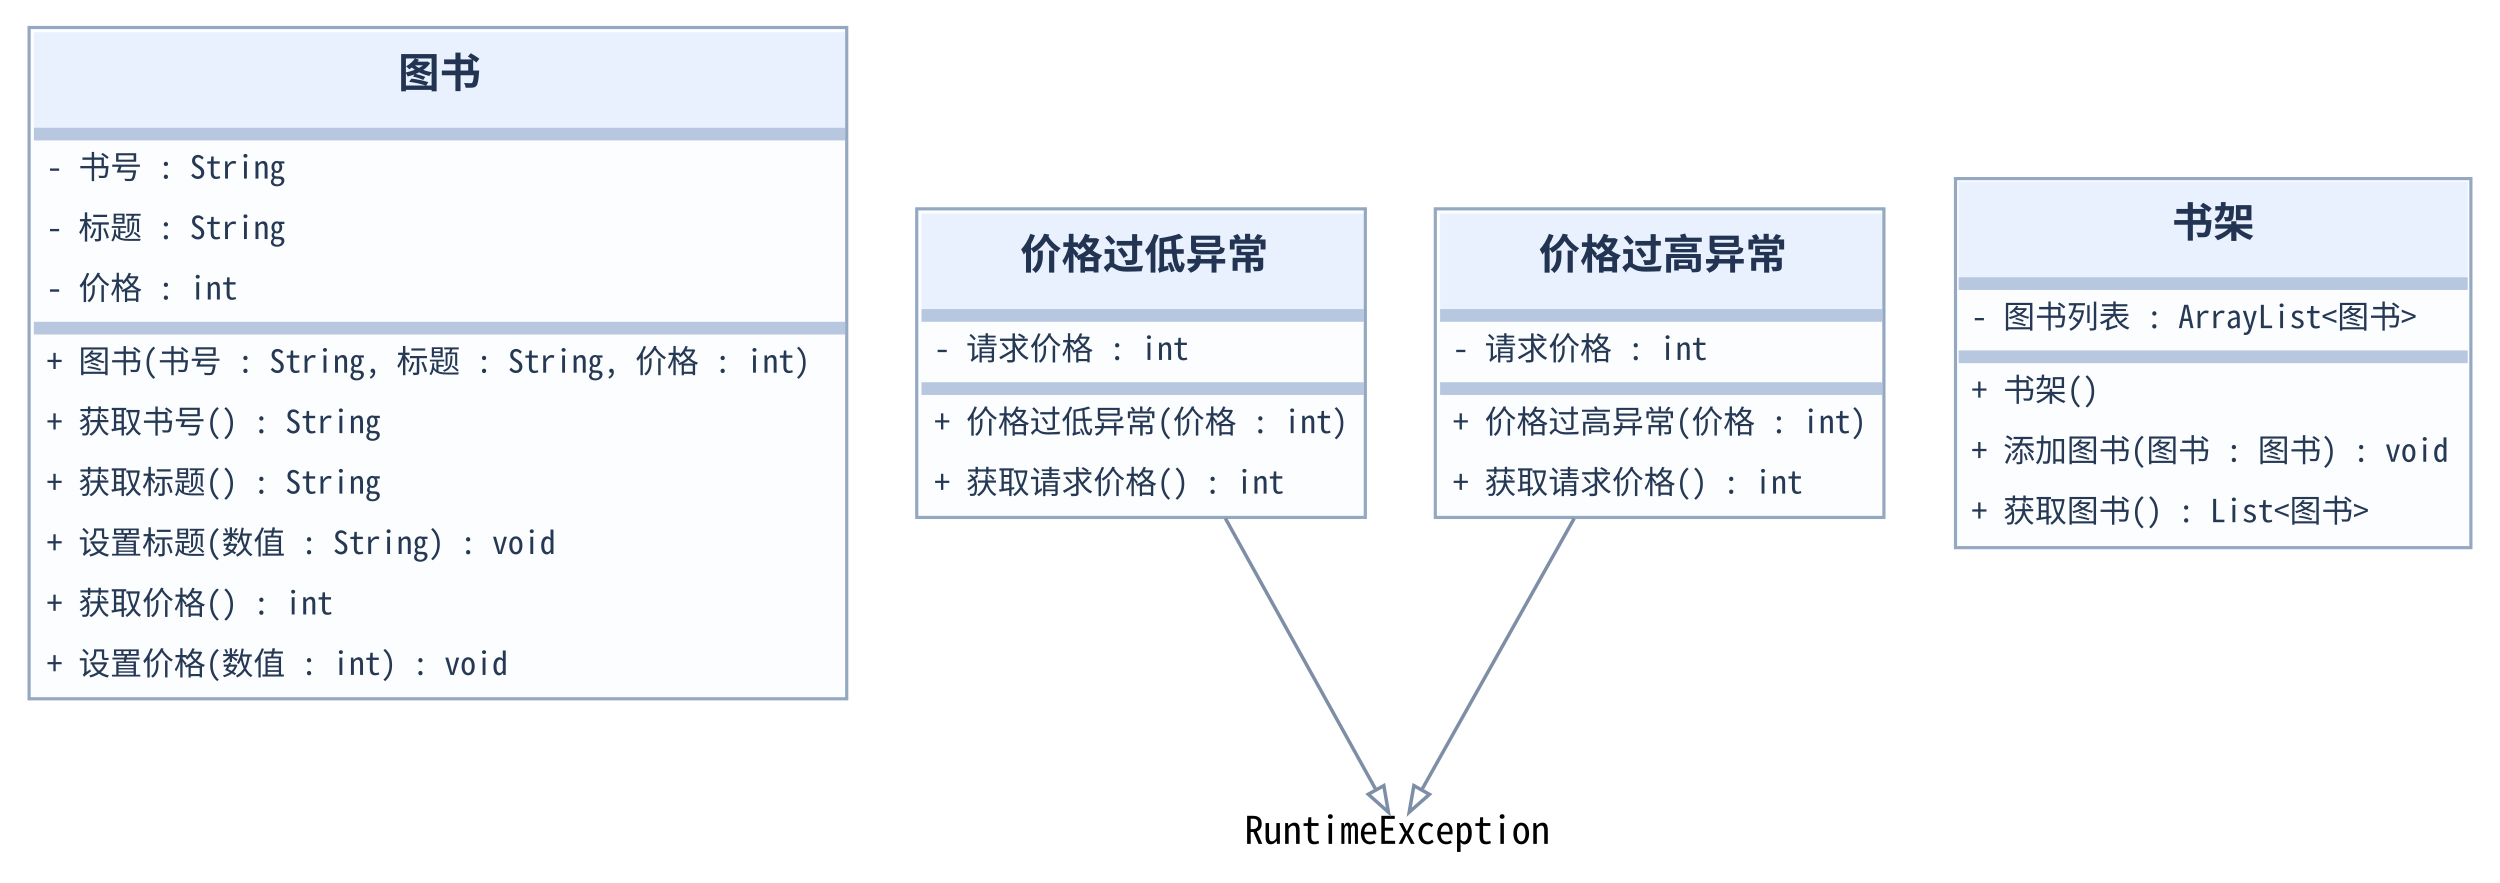
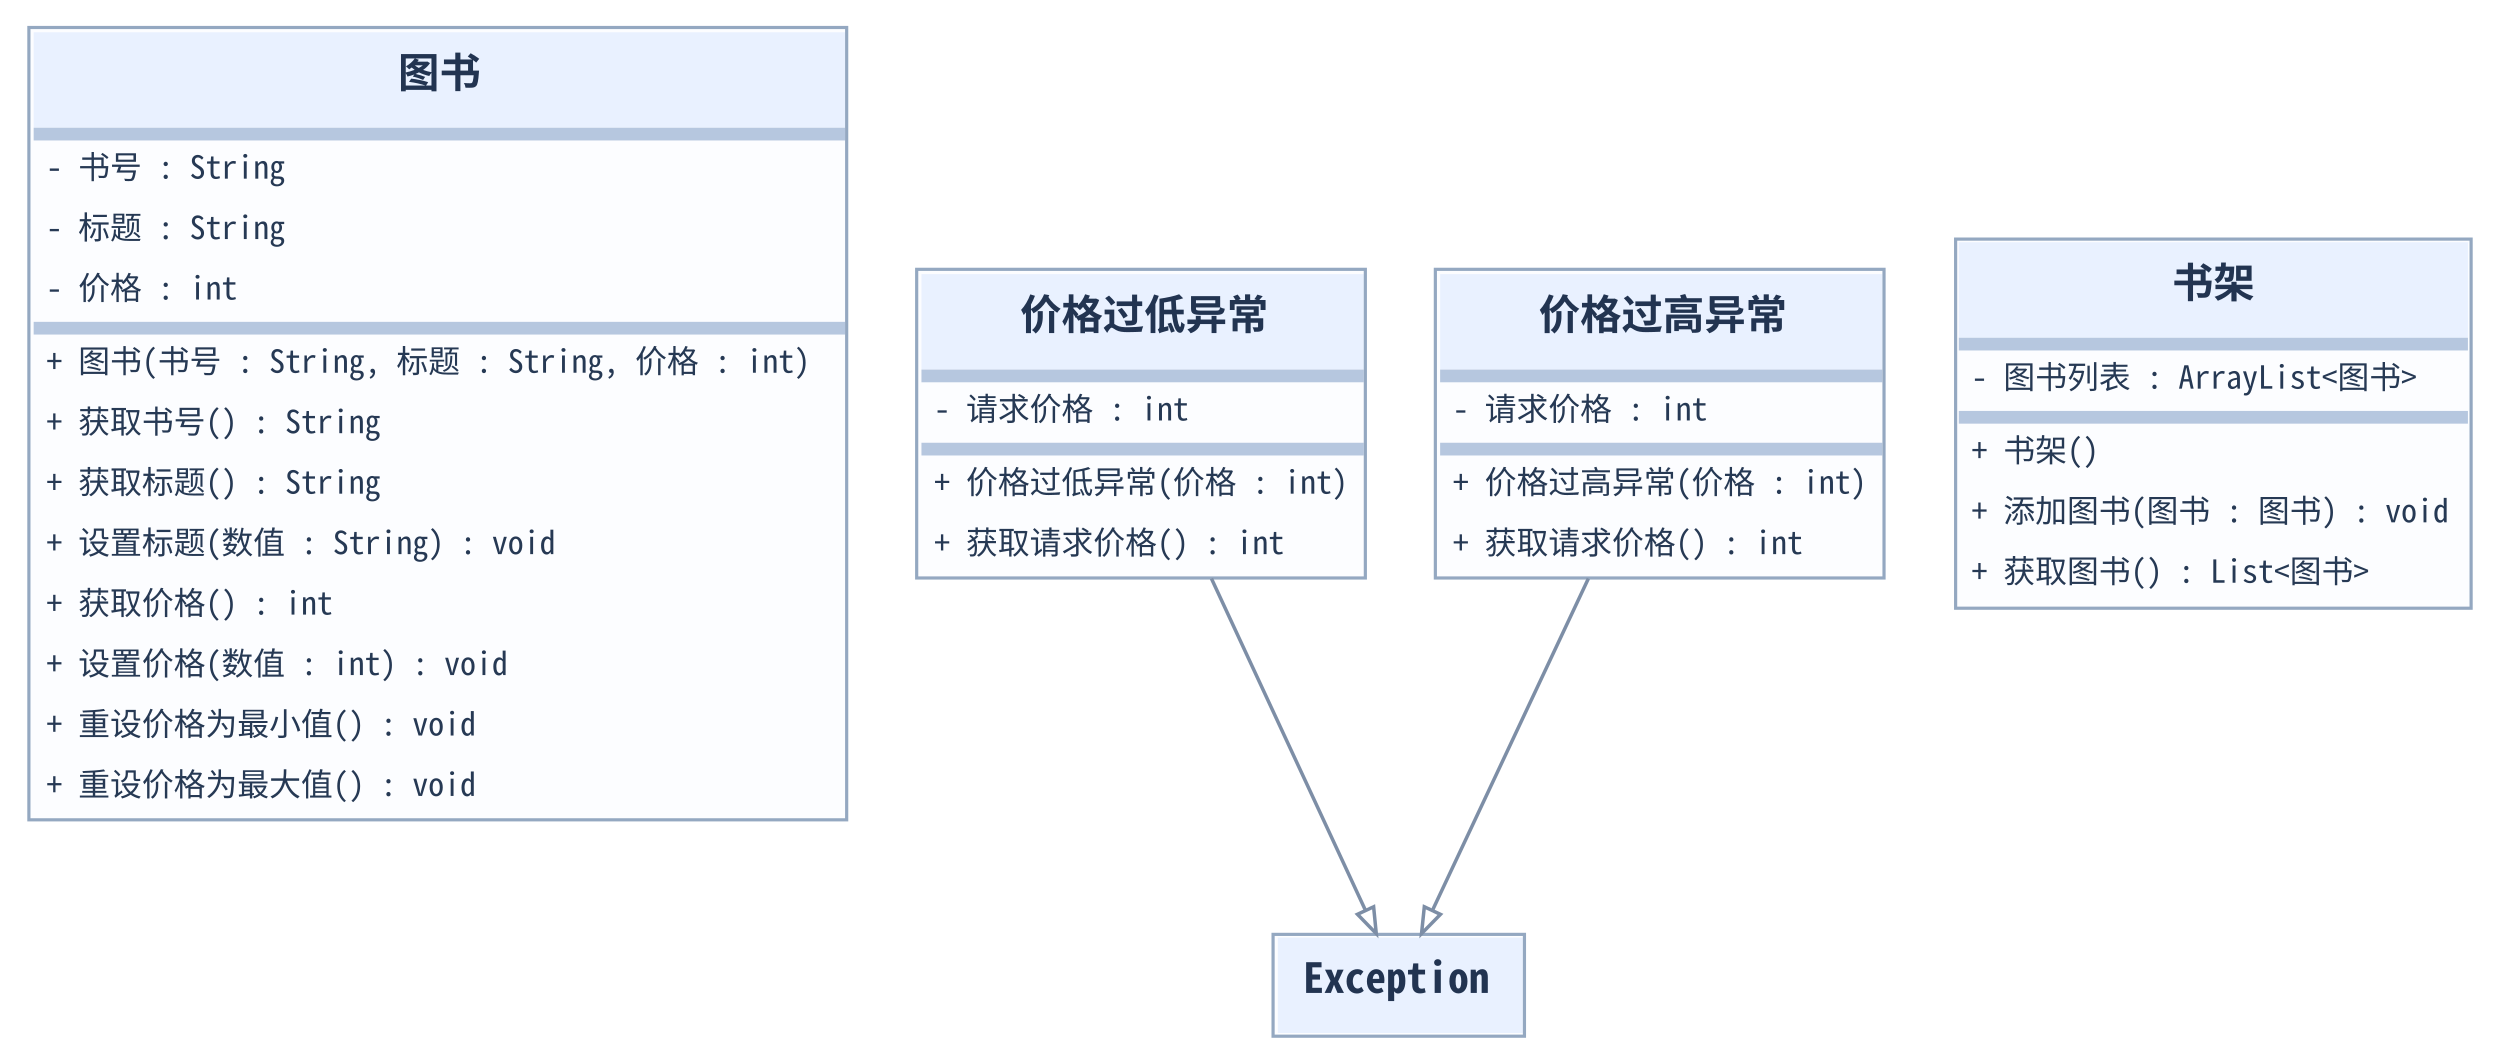
- <svg xmlns="http://www.w3.org/2000/svg" width="785pt" height="277pt" viewBox="0.00 0.00 784.78 277.28">
-   <g id="graph0" class="graph" transform="scale(1 1) rotate(0) translate(8.64 268.64)">
+ <svg xmlns="http://www.w3.org/2000/svg" width="785pt" height="334pt" viewBox="0.00 0.00 784.78 334.28">
+   <g id="graph0" class="graph" transform="scale(1 1) rotate(0) translate(8.64 325.64)">
    <g id="node1" class="node">
-       <polygon fill="#fcfdff" stroke="transparent" points="0,-49 0,-260 257,-260 257,-49 0,-49" />
-       <polygon fill="#e9f1ff" stroke="transparent" points="1.5,-228.5 1.5,-258.5 256.5,-258.5 256.5,-228.5 1.5,-228.5" />
-       <text text-anchor="start" x="116" y="-241.1" font-family="Noto Sans Mono CJK SC" font-weight="bold" font-size="13.00" fill="#223451">图书</text>
-       <polygon fill="#b6c7df" stroke="transparent" points="1.5,-224.5 1.5,-228.5 256.5,-228.5 256.5,-224.5 1.5,-224.5" />
-       <text text-anchor="start" x="5.5" y="-212.5" font-family="Noto Sans Mono CJK SC" font-size="10.00" fill="#263954">- 书号 : String</text>
-       <text text-anchor="start" x="5.5" y="-193.5" font-family="Noto Sans Mono CJK SC" font-size="10.00" fill="#263954">- 标题 : String</text>
-       <text text-anchor="start" x="5.5" y="-174.5" font-family="Noto Sans Mono CJK SC" font-size="10.00" fill="#263954">- 价格 : int</text>
-       <polygon fill="#b6c7df" stroke="transparent" points="1.5,-163.5 1.5,-167.5 256.5,-167.5 256.5,-163.5 1.5,-163.5" />
-       <text text-anchor="start" x="5.5" y="-151.5" font-family="Noto Sans Mono CJK SC" font-size="10.00" fill="#263954">+ 图书(书号 : String, 标题 : String, 价格 : int)</text>
-       <text text-anchor="start" x="5.5" y="-132.5" font-family="Noto Sans Mono CJK SC" font-size="10.00" fill="#263954">+ 获取书号() : String</text>
-       <text text-anchor="start" x="5.5" y="-113.5" font-family="Noto Sans Mono CJK SC" font-size="10.00" fill="#263954">+ 获取标题() : String</text>
-       <text text-anchor="start" x="5.5" y="-94.5" font-family="Noto Sans Mono CJK SC" font-size="10.00" fill="#263954">+ 设置标题(数值 : String) : void</text>
-       <text text-anchor="start" x="5.5" y="-75.5" font-family="Noto Sans Mono CJK SC" font-size="10.00" fill="#263954">+ 获取价格() : int</text>
-       <text text-anchor="start" x="5.5" y="-56.5" font-family="Noto Sans Mono CJK SC" font-size="10.00" fill="#263954">+ 设置价格(数值 : int) : void</text>
-       <polygon fill="none" stroke="#94a8c1" points="0,-49 0,-260 257,-260 257,-49 0,-49" />
+       <polygon fill="#fcfdff" stroke="transparent" points="0,-68 0,-317 257,-317 257,-68 0,-68" />
+       <polygon fill="#e9f1ff" stroke="transparent" points="1.5,-285.5 1.5,-315.5 256.5,-315.5 256.5,-285.5 1.5,-285.5" />
+       <text text-anchor="start" x="116" y="-298.1" font-family="Noto Sans Mono CJK SC" font-weight="bold" font-size="13.00" fill="#223451">图书</text>
+       <polygon fill="#b6c7df" stroke="transparent" points="1.5,-281.5 1.5,-285.5 256.5,-285.5 256.5,-281.5 1.5,-281.5" />
+       <text text-anchor="start" x="5.5" y="-269.5" font-family="Noto Sans Mono CJK SC" font-size="10.00" fill="#263954">- 书号 : String</text>
+       <text text-anchor="start" x="5.5" y="-250.5" font-family="Noto Sans Mono CJK SC" font-size="10.00" fill="#263954">- 标题 : String</text>
+       <text text-anchor="start" x="5.5" y="-231.5" font-family="Noto Sans Mono CJK SC" font-size="10.00" fill="#263954">- 价格 : int</text>
+       <polygon fill="#b6c7df" stroke="transparent" points="1.5,-220.5 1.5,-224.5 256.5,-224.5 256.5,-220.5 1.5,-220.5" />
+       <text text-anchor="start" x="5.5" y="-208.5" font-family="Noto Sans Mono CJK SC" font-size="10.00" fill="#263954">+ 图书(书号 : String, 标题 : String, 价格 : int)</text>
+       <text text-anchor="start" x="5.5" y="-189.5" font-family="Noto Sans Mono CJK SC" font-size="10.00" fill="#263954">+ 获取书号() : String</text>
+       <text text-anchor="start" x="5.5" y="-170.5" font-family="Noto Sans Mono CJK SC" font-size="10.00" fill="#263954">+ 获取标题() : String</text>
+       <text text-anchor="start" x="5.5" y="-151.5" font-family="Noto Sans Mono CJK SC" font-size="10.00" fill="#263954">+ 设置标题(数值 : String) : void</text>
+       <text text-anchor="start" x="5.5" y="-132.5" font-family="Noto Sans Mono CJK SC" font-size="10.00" fill="#263954">+ 获取价格() : int</text>
+       <text text-anchor="start" x="5.5" y="-113.5" font-family="Noto Sans Mono CJK SC" font-size="10.00" fill="#263954">+ 设置价格(数值 : int) : void</text>
+       <text text-anchor="start" x="5.5" y="-94.5" font-family="Noto Sans Mono CJK SC" font-size="10.00" fill="#263954">+ 重设价格为最小值() : void</text>
+       <text text-anchor="start" x="5.5" y="-75.5" font-family="Noto Sans Mono CJK SC" font-size="10.00" fill="#263954">+ 重设价格为最大值() : void</text>
+       <polygon fill="none" stroke="#94a8c1" points="0,-68 0,-317 257,-317 257,-68 0,-68" />
    </g>
    <g id="node2" class="node">
-       <polygon fill="#fcfdff" stroke="transparent" points="279,-106 279,-203 420,-203 420,-106 279,-106" />
-       <polygon fill="#e9f1ff" stroke="transparent" points="280.5,-171.5 280.5,-201.5 419.5,-201.5 419.5,-171.5 280.5,-171.5" />
-       <text text-anchor="start" x="311.5" y="-184.1" font-family="Noto Sans Mono CJK SC" font-weight="bold" font-size="13.00" fill="#223451">价格过低异常</text>
-       <polygon fill="#b6c7df" stroke="transparent" points="280.5,-167.5 280.5,-171.5 419.5,-171.5 419.5,-167.5 280.5,-167.5" />
-       <text text-anchor="start" x="284.5" y="-155.5" font-family="Noto Sans Mono CJK SC" font-size="10.00" fill="#263954">- 请求价格 : int</text>
-       <polygon fill="#b6c7df" stroke="transparent" points="280.5,-144.5 280.5,-148.5 419.5,-148.5 419.5,-144.5 280.5,-144.5" />
-       <text text-anchor="start" x="284.5" y="-132.5" font-family="Noto Sans Mono CJK SC" font-size="10.00" fill="#263954">+ 价格过低异常(价格 : int)</text>
-       <text text-anchor="start" x="284.5" y="-113.5" font-family="Noto Sans Mono CJK SC" font-size="10.00" fill="#263954">+ 获取请求价格() : int</text>
-       <polygon fill="none" stroke="#94a8c1" points="279,-106 279,-203 420,-203 420,-106 279,-106" />
+       <polygon fill="#fcfdff" stroke="transparent" points="279,-144 279,-241 420,-241 420,-144 279,-144" />
+       <polygon fill="#e9f1ff" stroke="transparent" points="280.5,-209.5 280.5,-239.5 419.5,-239.5 419.5,-209.5 280.5,-209.5" />
+       <text text-anchor="start" x="311.5" y="-222.1" font-family="Noto Sans Mono CJK SC" font-weight="bold" font-size="13.00" fill="#223451">价格过低异常</text>
+       <polygon fill="#b6c7df" stroke="transparent" points="280.5,-205.5 280.5,-209.5 419.5,-209.5 419.5,-205.5 280.5,-205.5" />
+       <text text-anchor="start" x="284.5" y="-193.5" font-family="Noto Sans Mono CJK SC" font-size="10.00" fill="#263954">- 请求价格 : int</text>
+       <polygon fill="#b6c7df" stroke="transparent" points="280.5,-182.5 280.5,-186.5 419.5,-186.5 419.5,-182.5 280.5,-182.5" />
+       <text text-anchor="start" x="284.5" y="-170.5" font-family="Noto Sans Mono CJK SC" font-size="10.00" fill="#263954">+ 价格过低异常(价格 : int)</text>
+       <text text-anchor="start" x="284.5" y="-151.5" font-family="Noto Sans Mono CJK SC" font-size="10.00" fill="#263954">+ 获取请求价格() : int</text>
+       <polygon fill="none" stroke="#94a8c1" points="279,-144 279,-241 420,-241 420,-144 279,-144" />
    </g>
    <g id="node5" class="node">
-       <text text-anchor="start" x="382" y="-3.4" font-family="Noto Sans Mono CJK SC" font-size="12.00">RuntimeException</text>
+       <polygon fill="#fcfdff" stroke="transparent" points="391,0 391,-32 470,-32 470,0 391,0" />
+       <polygon fill="#e9f1ff" stroke="transparent" points="392.5,-1 392.5,-31 469.5,-31 469.5,-1 392.5,-1" />
+       <text text-anchor="start" x="400.5" y="-13.6" font-family="Noto Sans Mono CJK SC" font-weight="bold" font-size="13.00" fill="#223451">Exception</text>
+       <polygon fill="none" stroke="#94a8c1" points="391,0 391,-32 470,-32 470,0 391,0" />
    </g>
    <g id="edge1" class="edge">
-       <path fill="none" stroke="#7d8ea6" stroke-width="1.1" d="M376.02,-105.69C392.58,-75.85 412.69,-39.6 423.24,-20.58" />
-       <polygon fill="none" stroke="#7d8ea6" stroke-width="1.1" points="425.82,-21.71 427.25,-13.35 420.92,-18.99 425.82,-21.71" />
+       <path fill="none" stroke="#7d8ea6" stroke-width="1.1" d="M371.63,-143.82C387.34,-109.98 407.72,-66.07 419.92,-39.8" />
+       <polygon fill="none" stroke="#7d8ea6" stroke-width="1.1" points="422.6,-40.67 423.43,-32.24 417.52,-38.31 422.6,-40.67" />
    </g>
    <g id="node3" class="node">
-       <polygon fill="#fcfdff" stroke="transparent" points="442,-106 442,-203 583,-203 583,-106 442,-106" />
-       <polygon fill="#e9f1ff" stroke="transparent" points="443.5,-171.5 443.5,-201.5 582.5,-201.5 582.5,-171.5 443.5,-171.5" />
-       <text text-anchor="start" x="474.5" y="-184.1" font-family="Noto Sans Mono CJK SC" font-weight="bold" font-size="13.00" fill="#223451">价格过高异常</text>
-       <polygon fill="#b6c7df" stroke="transparent" points="443.5,-167.5 443.5,-171.5 582.5,-171.5 582.5,-167.5 443.5,-167.5" />
-       <text text-anchor="start" x="447.5" y="-155.5" font-family="Noto Sans Mono CJK SC" font-size="10.00" fill="#263954">- 请求价格 : int</text>
-       <polygon fill="#b6c7df" stroke="transparent" points="443.5,-144.5 443.5,-148.5 582.5,-148.5 582.5,-144.5 443.5,-144.5" />
-       <text text-anchor="start" x="447.5" y="-132.5" font-family="Noto Sans Mono CJK SC" font-size="10.00" fill="#263954">+ 价格过高异常(价格 : int)</text>
-       <text text-anchor="start" x="447.5" y="-113.5" font-family="Noto Sans Mono CJK SC" font-size="10.00" fill="#263954">+ 获取请求价格() : int</text>
-       <polygon fill="none" stroke="#94a8c1" points="442,-106 442,-203 583,-203 583,-106 442,-106" />
+       <polygon fill="#fcfdff" stroke="transparent" points="442,-144 442,-241 583,-241 583,-144 442,-144" />
+       <polygon fill="#e9f1ff" stroke="transparent" points="443.5,-209.5 443.5,-239.5 582.5,-239.5 582.5,-209.5 443.5,-209.5" />
+       <text text-anchor="start" x="474.5" y="-222.1" font-family="Noto Sans Mono CJK SC" font-weight="bold" font-size="13.00" fill="#223451">价格过高异常</text>
+       <polygon fill="#b6c7df" stroke="transparent" points="443.5,-205.5 443.5,-209.5 582.5,-209.5 582.5,-205.5 443.5,-205.5" />
+       <text text-anchor="start" x="447.5" y="-193.5" font-family="Noto Sans Mono CJK SC" font-size="10.00" fill="#263954">- 请求价格 : int</text>
+       <polygon fill="#b6c7df" stroke="transparent" points="443.5,-182.5 443.5,-186.5 582.5,-186.5 582.5,-182.5 443.5,-182.5" />
+       <text text-anchor="start" x="447.5" y="-170.5" font-family="Noto Sans Mono CJK SC" font-size="10.00" fill="#263954">+ 价格过高异常(价格 : int)</text>
+       <text text-anchor="start" x="447.5" y="-151.5" font-family="Noto Sans Mono CJK SC" font-size="10.00" fill="#263954">+ 获取请求价格() : int</text>
+       <polygon fill="none" stroke="#94a8c1" points="442,-144 442,-241 583,-241 583,-144 442,-144" />
    </g>
    <g id="edge2" class="edge">
-       <path fill="none" stroke="#7d8ea6" stroke-width="1.1" d="M485.65,-105.69C468.81,-75.71 448.34,-39.27 437.71,-20.33" />
-       <polygon fill="none" stroke="#7d8ea6" stroke-width="1.1" points="440.15,-18.96 433.79,-13.35 435.26,-21.7 440.15,-18.96" />
+       <path fill="none" stroke="#7d8ea6" stroke-width="1.1" d="M490.09,-143.82C474.19,-109.98 453.56,-66.07 441.21,-39.8" />
+       <polygon fill="none" stroke="#7d8ea6" stroke-width="1.1" points="443.6,-38.29 437.66,-32.24 438.53,-40.67 443.6,-38.29" />
    </g>
    <g id="node4" class="node">
-       <polygon fill="#fcfdff" stroke="transparent" points="605.5,-96.5 605.5,-212.5 767.5,-212.5 767.5,-96.5 605.5,-96.5" />
-       <polygon fill="#e9f1ff" stroke="transparent" points="606.5,-181.5 606.5,-211.5 766.5,-211.5 766.5,-181.5 606.5,-181.5" />
-       <text text-anchor="start" x="673.5" y="-194.1" font-family="Noto Sans Mono CJK SC" font-weight="bold" font-size="13.00" fill="#223451">书架</text>
-       <polygon fill="#b6c7df" stroke="transparent" points="606.5,-177.5 606.5,-181.5 766.5,-181.5 766.5,-177.5 606.5,-177.5" />
-       <text text-anchor="start" x="610.5" y="-165.5" font-family="Noto Sans Mono CJK SC" font-size="10.00" fill="#263954">- 图书列表 : ArrayList&lt;图书&gt;</text>
-       <polygon fill="#b6c7df" stroke="transparent" points="606.5,-154.5 606.5,-158.5 766.5,-158.5 766.5,-154.5 606.5,-154.5" />
-       <text text-anchor="start" x="610.5" y="-142.5" font-family="Noto Sans Mono CJK SC" font-size="10.00" fill="#263954">+ 书架()</text>
-       <text text-anchor="start" x="610.5" y="-123.5" font-family="Noto Sans Mono CJK SC" font-size="10.00" fill="#263954">+ 添加图书(图书 : 图书) : void</text>
-       <text text-anchor="start" x="610.5" y="-104.5" font-family="Noto Sans Mono CJK SC" font-size="10.00" fill="#263954">+ 获取图书() : List&lt;图书&gt;</text>
-       <polygon fill="none" stroke="#94a8c1" points="605.5,-96.5 605.5,-212.5 767.5,-212.5 767.5,-96.5 605.5,-96.5" />
+       <polygon fill="#fcfdff" stroke="transparent" points="605.5,-134.5 605.5,-250.5 767.5,-250.5 767.5,-134.5 605.5,-134.5" />
+       <polygon fill="#e9f1ff" stroke="transparent" points="606.5,-219.5 606.5,-249.5 766.5,-249.5 766.5,-219.5 606.5,-219.5" />
+       <text text-anchor="start" x="673.5" y="-232.1" font-family="Noto Sans Mono CJK SC" font-weight="bold" font-size="13.00" fill="#223451">书架</text>
+       <polygon fill="#b6c7df" stroke="transparent" points="606.5,-215.5 606.5,-219.5 766.5,-219.5 766.5,-215.5 606.5,-215.5" />
+       <text text-anchor="start" x="610.5" y="-203.5" font-family="Noto Sans Mono CJK SC" font-size="10.00" fill="#263954">- 图书列表 : ArrayList&lt;图书&gt;</text>
+       <polygon fill="#b6c7df" stroke="transparent" points="606.5,-192.5 606.5,-196.5 766.5,-196.5 766.5,-192.5 606.5,-192.5" />
+       <text text-anchor="start" x="610.5" y="-180.5" font-family="Noto Sans Mono CJK SC" font-size="10.00" fill="#263954">+ 书架()</text>
+       <text text-anchor="start" x="610.5" y="-161.5" font-family="Noto Sans Mono CJK SC" font-size="10.00" fill="#263954">+ 添加图书(图书 : 图书) : void</text>
+       <text text-anchor="start" x="610.5" y="-142.5" font-family="Noto Sans Mono CJK SC" font-size="10.00" fill="#263954">+ 获取图书() : List&lt;图书&gt;</text>
+       <polygon fill="none" stroke="#94a8c1" points="605.5,-134.5 605.5,-250.5 767.5,-250.5 767.5,-134.5 605.5,-134.5" />
    </g>
  </g>
</svg>
